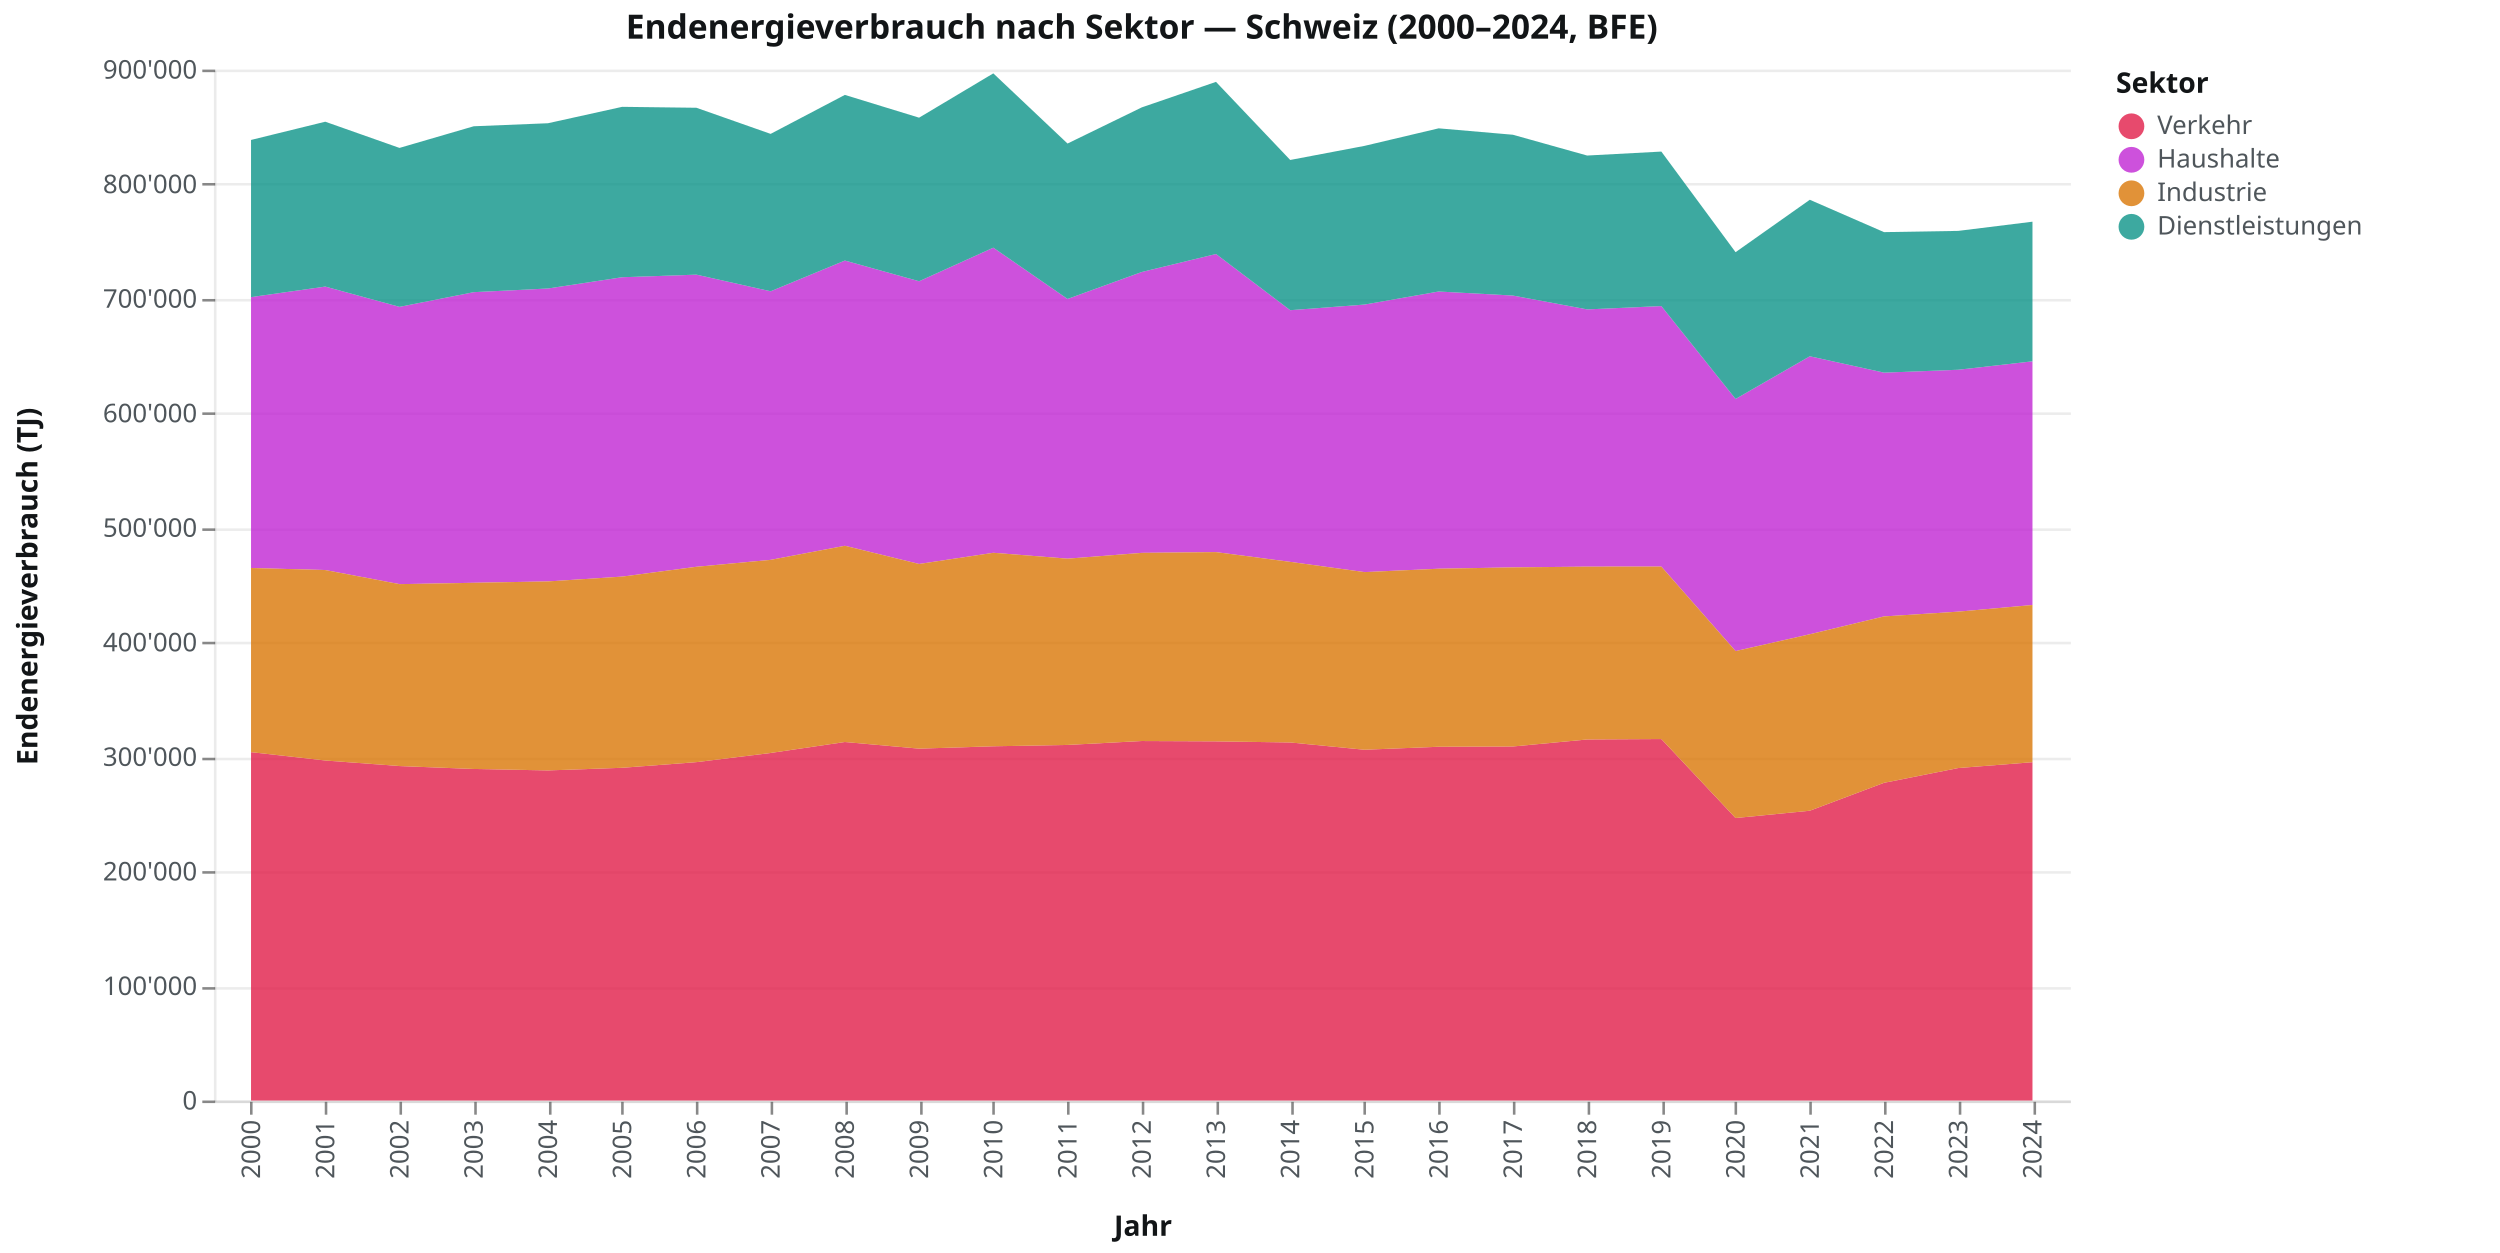
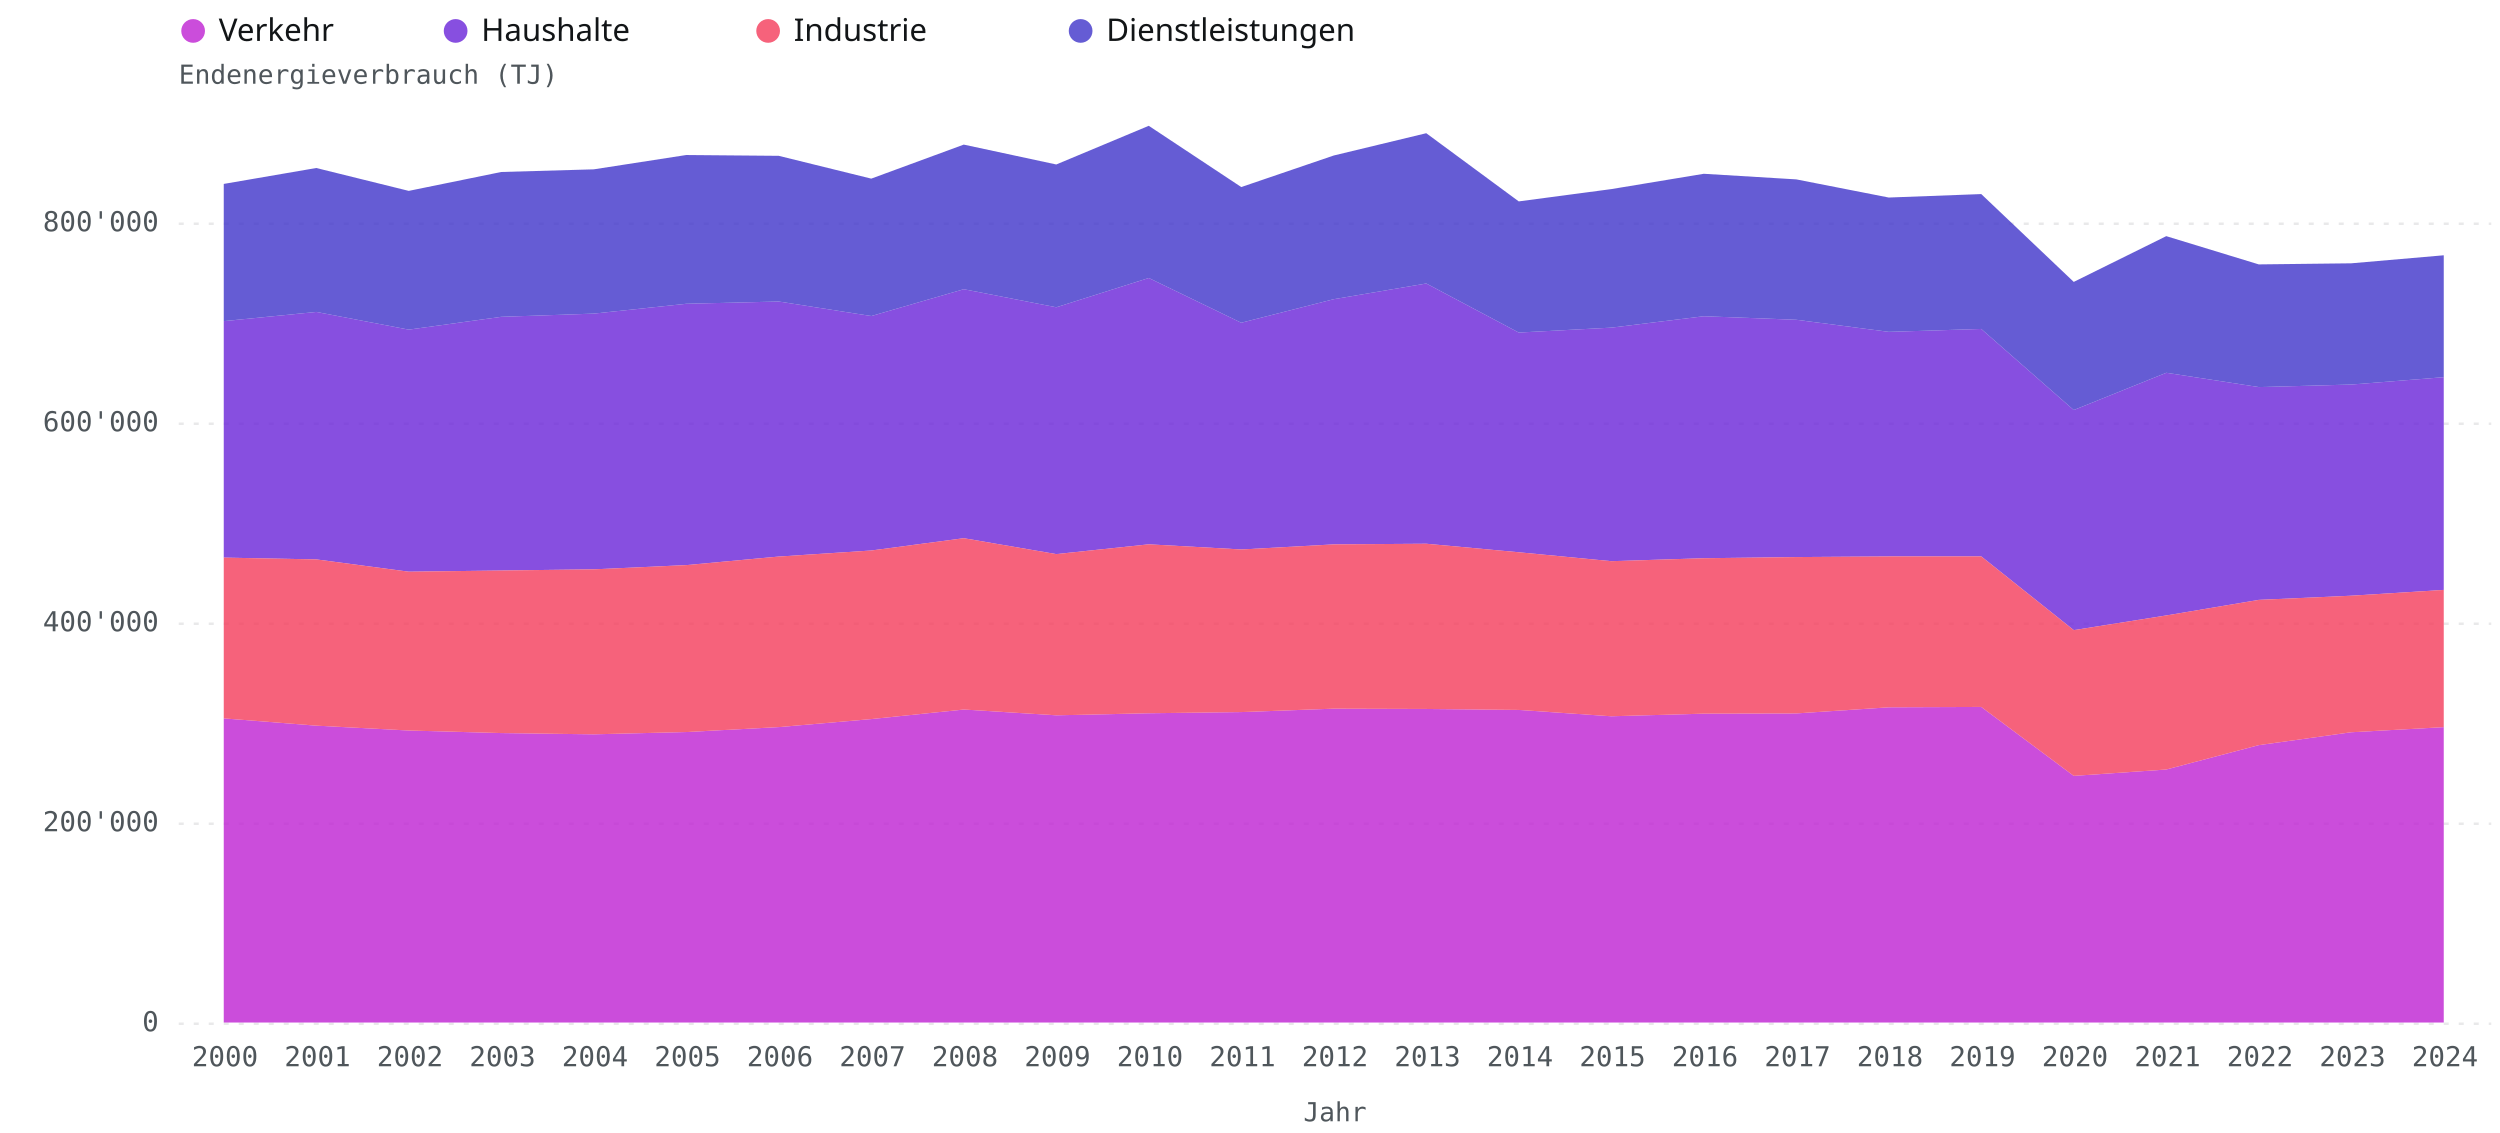
- <svg xmlns="http://www.w3.org/2000/svg" version="1.1" class="marks" width="970" height="486" viewBox="0 0 970 486">
-   <g fill="none" stroke-miterlimit="10" transform="translate(83,27)">
+ <svg xmlns="http://www.w3.org/2000/svg" version="1.1" class="marks" width="1000" height="453" viewBox="0 0 1000 453">
+   <g fill="none" stroke-miterlimit="10" transform="translate(71,49)">
    <g class="mark-group role-frame root" role="graphics-object" aria-roledescription="group mark container">
      <g transform="translate(0,0)">
-         <path class="background" aria-hidden="true" d="M0.5,0.5h720v400h-720Z" />
+         <path class="background" aria-hidden="true" d="M0,0h925v360h-925Z" />
        <g>
          <g class="mark-group role-axis" aria-hidden="true">
            <g transform="translate(0.5,0.5)">
              <path class="background" aria-hidden="true" d="M0,0h0v0h0Z" pointer-events="none" />
              <g>
                <g class="mark-rule role-axis-grid" pointer-events="none">
-                   <line transform="translate(0,400)" x2="720" y2="0" stroke="rgba(18,21,23,0.08)" stroke-width="1" opacity="1" />
-                   <line transform="translate(0,356)" x2="720" y2="0" stroke="rgba(18,21,23,0.08)" stroke-width="1" opacity="1" />
-                   <line transform="translate(0,311)" x2="720" y2="0" stroke="rgba(18,21,23,0.08)" stroke-width="1" opacity="1" />
-                   <line transform="translate(0,267)" x2="720" y2="0" stroke="rgba(18,21,23,0.08)" stroke-width="1" opacity="1" />
-                   <line transform="translate(0,222)" x2="720" y2="0" stroke="rgba(18,21,23,0.08)" stroke-width="1" opacity="1" />
-                   <line transform="translate(0,178)" x2="720" y2="0" stroke="rgba(18,21,23,0.08)" stroke-width="1" opacity="1" />
-                   <line transform="translate(0,133)" x2="720" y2="0" stroke="rgba(18,21,23,0.08)" stroke-width="1" opacity="1" />
-                   <line transform="translate(0,89)" x2="720" y2="0" stroke="rgba(18,21,23,0.08)" stroke-width="1" opacity="1" />
-                   <line transform="translate(0,44)" x2="720" y2="0" stroke="rgba(18,21,23,0.08)" stroke-width="1" opacity="1" />
-                   <line transform="translate(0,0)" x2="720" y2="0" stroke="rgba(18,21,23,0.08)" stroke-width="1" opacity="1" />
+                   <line transform="translate(0,360)" x2="925" y2="0" stroke="rgba(18,21,23,0.09)" stroke-width="1" stroke-dasharray="2,4" opacity="1" />
+                   <line transform="translate(0,280)" x2="925" y2="0" stroke="rgba(18,21,23,0.09)" stroke-width="1" stroke-dasharray="2,4" opacity="1" />
+                   <line transform="translate(0,200)" x2="925" y2="0" stroke="rgba(18,21,23,0.09)" stroke-width="1" stroke-dasharray="2,4" opacity="1" />
+                   <line transform="translate(0,120)" x2="925" y2="0" stroke="rgba(18,21,23,0.09)" stroke-width="1" stroke-dasharray="2,4" opacity="1" />
+                   <line transform="translate(0,40)" x2="925" y2="0" stroke="rgba(18,21,23,0.09)" stroke-width="1" stroke-dasharray="2,4" opacity="1" />
                </g>
              </g>
              <path class="foreground" aria-hidden="true" d="" pointer-events="none" display="none" />
            </g>
          </g>
          <g class="mark-group role-axis" role="graphics-symbol" aria-roledescription="axis" aria-label="X-axis titled 'Jahr' for a discrete scale with 25 values: 2000, 2001, 2002, 2003, 2004, ending with 2024">
-             <g transform="translate(0.5,400.5)">
+             <g transform="translate(0.5,360.5)">
              <path class="background" aria-hidden="true" d="M0,0h0v0h0Z" pointer-events="none" />
              <g>
-                 <g class="mark-rule role-axis-tick" pointer-events="none">
-                   <line transform="translate(14,0)" x2="0" y2="5" stroke="#888" stroke-width="1" opacity="1" />
-                   <line transform="translate(43,0)" x2="0" y2="5" stroke="#888" stroke-width="1" opacity="1" />
-                   <line transform="translate(72,0)" x2="0" y2="5" stroke="#888" stroke-width="1" opacity="1" />
-                   <line transform="translate(101,0)" x2="0" y2="5" stroke="#888" stroke-width="1" opacity="1" />
-                   <line transform="translate(130,0)" x2="0" y2="5" stroke="#888" stroke-width="1" opacity="1" />
-                   <line transform="translate(158,0)" x2="0" y2="5" stroke="#888" stroke-width="1" opacity="1" />
-                   <line transform="translate(187,0)" x2="0" y2="5" stroke="#888" stroke-width="1" opacity="1" />
-                   <line transform="translate(216,0)" x2="0" y2="5" stroke="#888" stroke-width="1" opacity="1" />
-                   <line transform="translate(245,0)" x2="0" y2="5" stroke="#888" stroke-width="1" opacity="1" />
-                   <line transform="translate(274,0)" x2="0" y2="5" stroke="#888" stroke-width="1" opacity="1" />
-                   <line transform="translate(302,0)" x2="0" y2="5" stroke="#888" stroke-width="1" opacity="1" />
-                   <line transform="translate(331,0)" x2="0" y2="5" stroke="#888" stroke-width="1" opacity="1" />
-                   <line transform="translate(360,0)" x2="0" y2="5" stroke="#888" stroke-width="1" opacity="1" />
-                   <line transform="translate(389,0)" x2="0" y2="5" stroke="#888" stroke-width="1" opacity="1" />
-                   <line transform="translate(418,0)" x2="0" y2="5" stroke="#888" stroke-width="1" opacity="1" />
-                   <line transform="translate(446,0)" x2="0" y2="5" stroke="#888" stroke-width="1" opacity="1" />
-                   <line transform="translate(475,0)" x2="0" y2="5" stroke="#888" stroke-width="1" opacity="1" />
-                   <line transform="translate(504,0)" x2="0" y2="5" stroke="#888" stroke-width="1" opacity="1" />
-                   <line transform="translate(533,0)" x2="0" y2="5" stroke="#888" stroke-width="1" opacity="1" />
-                   <line transform="translate(562,0)" x2="0" y2="5" stroke="#888" stroke-width="1" opacity="1" />
-                   <line transform="translate(590,0)" x2="0" y2="5" stroke="#888" stroke-width="1" opacity="1" />
-                   <line transform="translate(619,0)" x2="0" y2="5" stroke="#888" stroke-width="1" opacity="1" />
-                   <line transform="translate(648,0)" x2="0" y2="5" stroke="#888" stroke-width="1" opacity="1" />
-                   <line transform="translate(677,0)" x2="0" y2="5" stroke="#888" stroke-width="1" opacity="1" />
-                   <line transform="translate(706,0)" x2="0" y2="5" stroke="#888" stroke-width="1" opacity="1" />
-                 </g>
                <g class="mark-text role-axis-label" pointer-events="none">
-                   <text text-anchor="end" transform="translate(14.4,7) rotate(270) translate(0,3)" font-family="Switzer, system-ui, sans-serif" font-size="10px" fill="#4f565b" opacity="1">2000</text>
-                   <text text-anchor="end" transform="translate(43.2,7) rotate(270) translate(0,3)" font-family="Switzer, system-ui, sans-serif" font-size="10px" fill="#4f565b" opacity="1">2001</text>
-                   <text text-anchor="end" transform="translate(72,7) rotate(270) translate(0,3)" font-family="Switzer, system-ui, sans-serif" font-size="10px" fill="#4f565b" opacity="1">2002</text>
-                   <text text-anchor="end" transform="translate(100.8,7) rotate(270) translate(0,3)" font-family="Switzer, system-ui, sans-serif" font-size="10px" fill="#4f565b" opacity="1">2003</text>
-                   <text text-anchor="end" transform="translate(129.6,7) rotate(270) translate(0,3)" font-family="Switzer, system-ui, sans-serif" font-size="10px" fill="#4f565b" opacity="1">2004</text>
-                   <text text-anchor="end" transform="translate(158.4,7) rotate(270) translate(0,3)" font-family="Switzer, system-ui, sans-serif" font-size="10px" fill="#4f565b" opacity="1">2005</text>
-                   <text text-anchor="end" transform="translate(187.2,7) rotate(270) translate(0,3)" font-family="Switzer, system-ui, sans-serif" font-size="10px" fill="#4f565b" opacity="1">2006</text>
-                   <text text-anchor="end" transform="translate(216,7) rotate(270) translate(0,3)" font-family="Switzer, system-ui, sans-serif" font-size="10px" fill="#4f565b" opacity="1">2007</text>
-                   <text text-anchor="end" transform="translate(244.8,7) rotate(270) translate(0,3)" font-family="Switzer, system-ui, sans-serif" font-size="10px" fill="#4f565b" opacity="1">2008</text>
-                   <text text-anchor="end" transform="translate(273.6,7) rotate(270) translate(0,3)" font-family="Switzer, system-ui, sans-serif" font-size="10px" fill="#4f565b" opacity="1">2009</text>
-                   <text text-anchor="end" transform="translate(302.4,7) rotate(270) translate(0,3)" font-family="Switzer, system-ui, sans-serif" font-size="10px" fill="#4f565b" opacity="1">2010</text>
-                   <text text-anchor="end" transform="translate(331.2,7) rotate(270) translate(0,3)" font-family="Switzer, system-ui, sans-serif" font-size="10px" fill="#4f565b" opacity="1">2011</text>
-                   <text text-anchor="end" transform="translate(360,7) rotate(270) translate(0,3)" font-family="Switzer, system-ui, sans-serif" font-size="10px" fill="#4f565b" opacity="1">2012</text>
-                   <text text-anchor="end" transform="translate(388.8,7) rotate(270) translate(0,3)" font-family="Switzer, system-ui, sans-serif" font-size="10px" fill="#4f565b" opacity="1">2013</text>
-                   <text text-anchor="end" transform="translate(417.6,7) rotate(270) translate(0,3)" font-family="Switzer, system-ui, sans-serif" font-size="10px" fill="#4f565b" opacity="1">2014</text>
-                   <text text-anchor="end" transform="translate(446.4,7) rotate(270) translate(0,3)" font-family="Switzer, system-ui, sans-serif" font-size="10px" fill="#4f565b" opacity="1">2015</text>
-                   <text text-anchor="end" transform="translate(475.2,7) rotate(270) translate(0,3)" font-family="Switzer, system-ui, sans-serif" font-size="10px" fill="#4f565b" opacity="1">2016</text>
-                   <text text-anchor="end" transform="translate(504,7) rotate(270) translate(0,3)" font-family="Switzer, system-ui, sans-serif" font-size="10px" fill="#4f565b" opacity="1">2017</text>
-                   <text text-anchor="end" transform="translate(532.8,7) rotate(270) translate(0,3)" font-family="Switzer, system-ui, sans-serif" font-size="10px" fill="#4f565b" opacity="1">2018</text>
-                   <text text-anchor="end" transform="translate(561.6,7) rotate(270) translate(0,3)" font-family="Switzer, system-ui, sans-serif" font-size="10px" fill="#4f565b" opacity="1">2019</text>
-                   <text text-anchor="end" transform="translate(590.4,7) rotate(270) translate(0,3)" font-family="Switzer, system-ui, sans-serif" font-size="10px" fill="#4f565b" opacity="1">2020</text>
-                   <text text-anchor="end" transform="translate(619.2,7) rotate(270) translate(0,3)" font-family="Switzer, system-ui, sans-serif" font-size="10px" fill="#4f565b" opacity="1">2021</text>
-                   <text text-anchor="end" transform="translate(648,7) rotate(270) translate(0,3)" font-family="Switzer, system-ui, sans-serif" font-size="10px" fill="#4f565b" opacity="1">2022</text>
-                   <text text-anchor="end" transform="translate(676.8,7) rotate(270) translate(0,3)" font-family="Switzer, system-ui, sans-serif" font-size="10px" fill="#4f565b" opacity="1">2023</text>
-                   <text text-anchor="end" transform="translate(705.6,7) rotate(270) translate(0,3)" font-family="Switzer, system-ui, sans-serif" font-size="10px" fill="#4f565b" opacity="1">2024</text>
-                 </g>
-                 <g class="mark-rule role-axis-domain" pointer-events="none">
-                   <line transform="translate(0,0)" x2="720" y2="0" stroke="rgba(0,0,0,0.08)" stroke-width="1" opacity="1" />
+                   <text text-anchor="middle" transform="translate(18.5,17)" font-family="ui-monospace, &quot;SF Mono&quot;, &quot;JetBrains Mono&quot;, Menlo, Consolas, monospace" font-size="11px" fill="#4f565b" opacity="1">2000</text>
+                   <text text-anchor="middle" transform="translate(55.5,17)" font-family="ui-monospace, &quot;SF Mono&quot;, &quot;JetBrains Mono&quot;, Menlo, Consolas, monospace" font-size="11px" fill="#4f565b" opacity="1">2001</text>
+                   <text text-anchor="middle" transform="translate(92.5,17)" font-family="ui-monospace, &quot;SF Mono&quot;, &quot;JetBrains Mono&quot;, Menlo, Consolas, monospace" font-size="11px" fill="#4f565b" opacity="1">2002</text>
+                   <text text-anchor="middle" transform="translate(129.5,17)" font-family="ui-monospace, &quot;SF Mono&quot;, &quot;JetBrains Mono&quot;, Menlo, Consolas, monospace" font-size="11px" fill="#4f565b" opacity="1">2003</text>
+                   <text text-anchor="middle" transform="translate(166.5,17)" font-family="ui-monospace, &quot;SF Mono&quot;, &quot;JetBrains Mono&quot;, Menlo, Consolas, monospace" font-size="11px" fill="#4f565b" opacity="1">2004</text>
+                   <text text-anchor="middle" transform="translate(203.5,17)" font-family="ui-monospace, &quot;SF Mono&quot;, &quot;JetBrains Mono&quot;, Menlo, Consolas, monospace" font-size="11px" fill="#4f565b" opacity="1">2005</text>
+                   <text text-anchor="middle" transform="translate(240.5,17)" font-family="ui-monospace, &quot;SF Mono&quot;, &quot;JetBrains Mono&quot;, Menlo, Consolas, monospace" font-size="11px" fill="#4f565b" opacity="1">2006</text>
+                   <text text-anchor="middle" transform="translate(277.5,17)" font-family="ui-monospace, &quot;SF Mono&quot;, &quot;JetBrains Mono&quot;, Menlo, Consolas, monospace" font-size="11px" fill="#4f565b" opacity="1">2007</text>
+                   <text text-anchor="middle" transform="translate(314.5,17)" font-family="ui-monospace, &quot;SF Mono&quot;, &quot;JetBrains Mono&quot;, Menlo, Consolas, monospace" font-size="11px" fill="#4f565b" opacity="1">2008</text>
+                   <text text-anchor="middle" transform="translate(351.5,17)" font-family="ui-monospace, &quot;SF Mono&quot;, &quot;JetBrains Mono&quot;, Menlo, Consolas, monospace" font-size="11px" fill="#4f565b" opacity="1">2009</text>
+                   <text text-anchor="middle" transform="translate(388.5,17)" font-family="ui-monospace, &quot;SF Mono&quot;, &quot;JetBrains Mono&quot;, Menlo, Consolas, monospace" font-size="11px" fill="#4f565b" opacity="1">2010</text>
+                   <text text-anchor="middle" transform="translate(425.5,17)" font-family="ui-monospace, &quot;SF Mono&quot;, &quot;JetBrains Mono&quot;, Menlo, Consolas, monospace" font-size="11px" fill="#4f565b" opacity="1">2011</text>
+                   <text text-anchor="middle" transform="translate(462.5,17)" font-family="ui-monospace, &quot;SF Mono&quot;, &quot;JetBrains Mono&quot;, Menlo, Consolas, monospace" font-size="11px" fill="#4f565b" opacity="1">2012</text>
+                   <text text-anchor="middle" transform="translate(499.5,17)" font-family="ui-monospace, &quot;SF Mono&quot;, &quot;JetBrains Mono&quot;, Menlo, Consolas, monospace" font-size="11px" fill="#4f565b" opacity="1">2013</text>
+                   <text text-anchor="middle" transform="translate(536.5,17)" font-family="ui-monospace, &quot;SF Mono&quot;, &quot;JetBrains Mono&quot;, Menlo, Consolas, monospace" font-size="11px" fill="#4f565b" opacity="1">2014</text>
+                   <text text-anchor="middle" transform="translate(573.5,17)" font-family="ui-monospace, &quot;SF Mono&quot;, &quot;JetBrains Mono&quot;, Menlo, Consolas, monospace" font-size="11px" fill="#4f565b" opacity="1">2015</text>
+                   <text text-anchor="middle" transform="translate(610.5,17)" font-family="ui-monospace, &quot;SF Mono&quot;, &quot;JetBrains Mono&quot;, Menlo, Consolas, monospace" font-size="11px" fill="#4f565b" opacity="1">2016</text>
+                   <text text-anchor="middle" transform="translate(647.5,17)" font-family="ui-monospace, &quot;SF Mono&quot;, &quot;JetBrains Mono&quot;, Menlo, Consolas, monospace" font-size="11px" fill="#4f565b" opacity="1">2017</text>
+                   <text text-anchor="middle" transform="translate(684.5,17)" font-family="ui-monospace, &quot;SF Mono&quot;, &quot;JetBrains Mono&quot;, Menlo, Consolas, monospace" font-size="11px" fill="#4f565b" opacity="1">2018</text>
+                   <text text-anchor="middle" transform="translate(721.5,17)" font-family="ui-monospace, &quot;SF Mono&quot;, &quot;JetBrains Mono&quot;, Menlo, Consolas, monospace" font-size="11px" fill="#4f565b" opacity="1">2019</text>
+                   <text text-anchor="middle" transform="translate(758.5,17)" font-family="ui-monospace, &quot;SF Mono&quot;, &quot;JetBrains Mono&quot;, Menlo, Consolas, monospace" font-size="11px" fill="#4f565b" opacity="1">2020</text>
+                   <text text-anchor="middle" transform="translate(795.5,17)" font-family="ui-monospace, &quot;SF Mono&quot;, &quot;JetBrains Mono&quot;, Menlo, Consolas, monospace" font-size="11px" fill="#4f565b" opacity="1">2021</text>
+                   <text text-anchor="middle" transform="translate(832.5,17)" font-family="ui-monospace, &quot;SF Mono&quot;, &quot;JetBrains Mono&quot;, Menlo, Consolas, monospace" font-size="11px" fill="#4f565b" opacity="1">2022</text>
+                   <text text-anchor="middle" transform="translate(869.5,17)" font-family="ui-monospace, &quot;SF Mono&quot;, &quot;JetBrains Mono&quot;, Menlo, Consolas, monospace" font-size="11px" fill="#4f565b" opacity="1">2023</text>
+                   <text text-anchor="middle" transform="translate(906.5,17)" font-family="ui-monospace, &quot;SF Mono&quot;, &quot;JetBrains Mono&quot;, Menlo, Consolas, monospace" font-size="11px" fill="#4f565b" opacity="1">2024</text>
                </g>
                <g class="mark-text role-axis-title" pointer-events="none">
-                   <text text-anchor="middle" transform="translate(360,52)" font-family="Switzer, system-ui, sans-serif" font-size="11px" font-weight="bold" fill="#121517" opacity="1">Jahr</text>
+                   <text text-anchor="middle" transform="translate(462.5,39)" font-family="ui-monospace, &quot;SF Mono&quot;, &quot;JetBrains Mono&quot;, Menlo, Consolas, monospace" font-size="10.5px" font-weight="400" fill="#4f565b" opacity="1">Jahr</text>
                </g>
              </g>
              <path class="foreground" aria-hidden="true" d="" pointer-events="none" display="none" />
            </g>
          </g>
          <g class="mark-group role-axis" role="graphics-symbol" aria-roledescription="axis" aria-label="Y-axis titled 'Endenergieverbrauch (TJ)' for a linear scale with values from 0 to 900'000">
            <g transform="translate(0.5,0.5)">
              <path class="background" aria-hidden="true" d="M0,0h0v0h0Z" pointer-events="none" />
              <g>
-                 <g class="mark-rule role-axis-tick" pointer-events="none">
-                   <line transform="translate(0,400)" x2="-5" y2="0" stroke="#888" stroke-width="1" opacity="1" />
-                   <line transform="translate(0,356)" x2="-5" y2="0" stroke="#888" stroke-width="1" opacity="1" />
-                   <line transform="translate(0,311)" x2="-5" y2="0" stroke="#888" stroke-width="1" opacity="1" />
-                   <line transform="translate(0,267)" x2="-5" y2="0" stroke="#888" stroke-width="1" opacity="1" />
-                   <line transform="translate(0,222)" x2="-5" y2="0" stroke="#888" stroke-width="1" opacity="1" />
-                   <line transform="translate(0,178)" x2="-5" y2="0" stroke="#888" stroke-width="1" opacity="1" />
-                   <line transform="translate(0,133)" x2="-5" y2="0" stroke="#888" stroke-width="1" opacity="1" />
-                   <line transform="translate(0,89)" x2="-5" y2="0" stroke="#888" stroke-width="1" opacity="1" />
-                   <line transform="translate(0,44)" x2="-5" y2="0" stroke="#888" stroke-width="1" opacity="1" />
-                   <line transform="translate(0,0)" x2="-5" y2="0" stroke="#888" stroke-width="1" opacity="1" />
-                 </g>
                <g class="mark-text role-axis-label" pointer-events="none">
-                   <text text-anchor="end" transform="translate(-7,403)" font-family="Switzer, system-ui, sans-serif" font-size="10px" fill="#4f565b" opacity="1">0</text>
-                   <text text-anchor="end" transform="translate(-7,358.5556)" font-family="Switzer, system-ui, sans-serif" font-size="10px" fill="#4f565b" opacity="1">100'000</text>
-                   <text text-anchor="end" transform="translate(-7,314.1111)" font-family="Switzer, system-ui, sans-serif" font-size="10px" fill="#4f565b" opacity="1">200'000</text>
-                   <text text-anchor="end" transform="translate(-7,269.6667)" font-family="Switzer, system-ui, sans-serif" font-size="10px" fill="#4f565b" opacity="1">300'000</text>
-                   <text text-anchor="end" transform="translate(-7,225.2222)" font-family="Switzer, system-ui, sans-serif" font-size="10px" fill="#4f565b" opacity="1">400'000</text>
-                   <text text-anchor="end" transform="translate(-7,180.7778)" font-family="Switzer, system-ui, sans-serif" font-size="10px" fill="#4f565b" opacity="1">500'000</text>
-                   <text text-anchor="end" transform="translate(-7,136.3333)" font-family="Switzer, system-ui, sans-serif" font-size="10px" fill="#4f565b" opacity="1">600'000</text>
-                   <text text-anchor="end" transform="translate(-7,91.88889)" font-family="Switzer, system-ui, sans-serif" font-size="10px" fill="#4f565b" opacity="1">700'000</text>
-                   <text text-anchor="end" transform="translate(-7,47.44444)" font-family="Switzer, system-ui, sans-serif" font-size="10px" fill="#4f565b" opacity="1">800'000</text>
-                   <text text-anchor="end" transform="translate(-7,3)" font-family="Switzer, system-ui, sans-serif" font-size="10px" fill="#4f565b" opacity="1">900'000</text>
-                 </g>
-                 <g class="mark-rule role-axis-domain" pointer-events="none">
-                   <line transform="translate(0,400)" x2="0" y2="-400" stroke="rgba(0,0,0,0.08)" stroke-width="1" opacity="1" />
+                   <text text-anchor="end" transform="translate(-8,363)" font-family="ui-monospace, &quot;SF Mono&quot;, &quot;JetBrains Mono&quot;, Menlo, Consolas, monospace" font-size="11px" fill="#4f565b" opacity="1">0</text>
+                   <text text-anchor="end" transform="translate(-8,283)" font-family="ui-monospace, &quot;SF Mono&quot;, &quot;JetBrains Mono&quot;, Menlo, Consolas, monospace" font-size="11px" fill="#4f565b" opacity="1">200'000</text>
+                   <text text-anchor="end" transform="translate(-8,203)" font-family="ui-monospace, &quot;SF Mono&quot;, &quot;JetBrains Mono&quot;, Menlo, Consolas, monospace" font-size="11px" fill="#4f565b" opacity="1">400'000</text>
+                   <text text-anchor="end" transform="translate(-8,123)" font-family="ui-monospace, &quot;SF Mono&quot;, &quot;JetBrains Mono&quot;, Menlo, Consolas, monospace" font-size="11px" fill="#4f565b" opacity="1">600'000</text>
+                   <text text-anchor="end" transform="translate(-8,43)" font-family="ui-monospace, &quot;SF Mono&quot;, &quot;JetBrains Mono&quot;, Menlo, Consolas, monospace" font-size="11px" fill="#4f565b" opacity="1">800'000</text>
                </g>
                <g class="mark-text role-axis-title" pointer-events="none">
-                   <text text-anchor="middle" transform="translate(-67,200) rotate(-90) translate(0,-2)" font-family="Switzer, system-ui, sans-serif" font-size="11px" font-weight="bold" fill="#121517" opacity="1">Endenergieverbrauch (TJ)</text>
+                   <text text-anchor="start" transform="translate(0,-16)" font-family="ui-monospace, &quot;SF Mono&quot;, &quot;JetBrains Mono&quot;, Menlo, Consolas, monospace" font-size="10.5px" font-weight="400" fill="#4f565b" opacity="1">Endenergieverbrauch (TJ)</text>
                </g>
              </g>
              <path class="foreground" aria-hidden="true" d="" pointer-events="none" display="none" />
            </g>
          </g>
          <g class="mark-group role-scope pathgroup" role="graphics-object" aria-roledescription="group mark container">
            <g transform="translate(0,0)">
-               <path class="background" aria-hidden="true" d="M0,0h720v400h-720Z" />
+               <path class="background" aria-hidden="true" d="M0,0h925v360h-925Z" />
              <g>
                <g class="mark-area role-mark marks" role="graphics-object" aria-roledescription="area mark container">
-                   <path aria-label="Jahr: 2000; Endenergieverbrauch (TJ): 304120; Sektor: Verkehr" role="graphics-symbol" aria-roledescription="area mark" d="M14.4,264.836L43.2,268.071L72,270.227L100.8,271.36L129.6,271.92L158.4,270.902L187.2,268.707L216,265.147L244.8,260.898L273.6,263.471L302.4,262.556L331.2,262.031L360,260.516L388.8,260.649L417.6,261.076L446.4,263.898L475.2,262.733L504,262.631L532.8,259.916L561.6,259.747L590.4,290.391L619.2,287.556L648,276.724L676.8,271L705.6,268.729L705.6,400L676.8,400L648,400L619.2,400L590.4,400L561.6,400L532.8,400L504,400L475.2,400L446.4,400L417.6,400L388.8,400L360,400L331.2,400L302.4,400L273.6,400L244.8,400L216,400L187.2,400L158.4,400L129.6,400L100.8,400L72,400L43.2,400L14.4,400Z" fill="#e11d48" opacity="0.8" />
+                   <path aria-label="Jahr: 2000; Endenergieverbrauch (TJ): 304120; Sektor: Verkehr" role="graphics-symbol" aria-roledescription="area mark" d="M18.5,238.352L55.5,241.264L92.5,243.204L129.5,244.224L166.5,244.728L203.5,243.812L240.5,241.836L277.5,238.632L314.5,234.808L351.5,237.124L388.5,236.3L425.5,235.828L462.5,234.464L499.5,234.584L536.5,234.968L573.5,237.508L610.5,236.46L647.5,236.368L684.5,233.924L721.5,233.772L758.5,261.352L795.5,258.8L832.5,249.052L869.5,243.9L906.5,241.856L906.5,360L869.5,360L832.5,360L795.5,360L758.5,360L721.5,360L684.5,360L647.5,360L610.5,360L573.5,360L536.5,360L499.5,360L462.5,360L425.5,360L388.5,360L351.5,360L314.5,360L277.5,360L240.5,360L203.5,360L166.5,360L129.5,360L92.5,360L55.5,360L18.5,360Z" fill="#c026d3" opacity="0.82" />
                </g>
              </g>
              <path class="foreground" aria-hidden="true" d="" display="none" />
            </g>
            <g transform="translate(0,0)">
-               <path class="background" aria-hidden="true" d="M0,0h720v400h-720Z" />
+               <path class="background" aria-hidden="true" d="M0,0h925v360h-925Z" />
              <g>
                <g class="mark-area role-mark marks" role="graphics-object" aria-roledescription="area mark container">
-                   <path aria-label="Jahr: 2000; Endenergieverbrauch (TJ): 236490; Sektor: Haushalte" role="graphics-symbol" aria-roledescription="area mark" d="M14.4,88.276L43.2,84.191L72,92.058L100.8,86.36L129.6,84.933L158.4,80.56L187.2,79.56L216,86.018L244.8,74.093L273.6,82.124L302.4,69.102L331.2,88.996L360,78.524L388.8,71.547L417.6,93.356L446.4,91.173L475.2,86.107L504,87.676L532.8,93.044L561.6,91.756L590.4,127.791L619.2,111.236L648,117.587L676.8,116.462L705.6,113.191L705.6,207.733L676.8,210.316L648,212.169L619.2,219.089L590.4,225.613L561.6,192.84L532.8,192.858L504,193.147L475.2,193.662L446.4,194.969L417.6,191.009L388.8,187.218L360,187.507L331.2,189.764L302.4,187.48L273.6,191.822L244.8,184.76L216,190.222L187.2,192.916L158.4,196.716L129.6,198.587L100.8,199.12L72,199.64L43.2,194.178L14.4,193.382Z" fill="#c026d3" opacity="0.8" />
+                   <path aria-label="Jahr: 2000; Endenergieverbrauch (TJ): 236490; Sektor: Haushalte" role="graphics-symbol" aria-roledescription="area mark" d="M18.5,79.448L55.5,75.772L92.5,82.852L129.5,77.724L166.5,76.44L203.5,72.504L240.5,71.604L277.5,77.416L314.5,66.684L351.5,73.912L388.5,62.192L425.5,80.096L462.5,70.672L499.5,64.392L536.5,84.02L573.5,82.056L610.5,77.496L647.5,78.908L684.5,83.74L721.5,82.58L758.5,115.012L795.5,100.112L832.5,105.828L869.5,104.816L906.5,101.872L906.5,186.96L869.5,189.284L832.5,190.952L795.5,197.18L758.5,203.052L721.5,173.556L684.5,173.572L647.5,173.832L610.5,174.296L573.5,175.472L536.5,171.908L499.5,168.496L462.5,168.756L425.5,170.788L388.5,168.732L351.5,172.64L314.5,166.284L277.5,171.2L240.5,173.624L203.5,177.044L166.5,178.728L129.5,179.208L92.5,179.676L55.5,174.76L18.5,174.044Z" fill="#6d28d9" opacity="0.82" />
                </g>
              </g>
              <path class="foreground" aria-hidden="true" d="" display="none" />
            </g>
            <g transform="translate(0,0)">
-               <path class="background" aria-hidden="true" d="M0,0h720v400h-720Z" />
+               <path class="background" aria-hidden="true" d="M0,0h925v360h-925Z" />
              <g>
                <g class="mark-area role-mark marks" role="graphics-object" aria-roledescription="area mark container">
-                   <path aria-label="Jahr: 2000; Endenergieverbrauch (TJ): 160770; Sektor: Industrie" role="graphics-symbol" aria-roledescription="area mark" d="M14.4,193.382L43.2,194.178L72,199.64L100.8,199.12L129.6,198.587L158.4,196.716L187.2,192.916L216,190.222L244.8,184.76L273.6,191.822L302.4,187.48L331.2,189.764L360,187.507L388.8,187.218L417.6,191.009L446.4,194.969L475.2,193.662L504,193.147L532.8,192.858L561.6,192.84L590.4,225.613L619.2,219.089L648,212.169L676.8,210.316L705.6,207.733L705.6,268.729L676.8,271L648,276.724L619.2,287.556L590.4,290.391L561.6,259.747L532.8,259.916L504,262.631L475.2,262.733L446.4,263.898L417.6,261.076L388.8,260.649L360,260.516L331.2,262.031L302.4,262.556L273.6,263.471L244.8,260.898L216,265.147L187.2,268.707L158.4,270.902L129.6,271.92L100.8,271.36L72,270.227L43.2,268.071L14.4,264.836Z" fill="#d97706" opacity="0.8" />
+                   <path aria-label="Jahr: 2000; Endenergieverbrauch (TJ): 160770; Sektor: Industrie" role="graphics-symbol" aria-roledescription="area mark" d="M18.5,174.044L55.5,174.76L92.5,179.676L129.5,179.208L166.5,178.728L203.5,177.044L240.5,173.624L277.5,171.2L314.5,166.284L351.5,172.64L388.5,168.732L425.5,170.788L462.5,168.756L499.5,168.496L536.5,171.908L573.5,175.472L610.5,174.296L647.5,173.832L684.5,173.572L721.5,173.556L758.5,203.052L795.5,197.18L832.5,190.952L869.5,189.284L906.5,186.96L906.5,241.856L869.5,243.9L832.5,249.052L795.5,258.8L758.5,261.352L721.5,233.772L684.5,233.924L647.5,236.368L610.5,236.46L573.5,237.508L536.5,234.968L499.5,234.584L462.5,234.464L425.5,235.828L388.5,236.3L351.5,237.124L314.5,234.808L277.5,238.632L240.5,241.836L203.5,243.812L166.5,244.728L129.5,244.224L92.5,243.204L55.5,241.264L18.5,238.352Z" fill="#f43f5e" opacity="0.82" />
                </g>
              </g>
              <path class="foreground" aria-hidden="true" d="" display="none" />
            </g>
            <g transform="translate(0,0)">
-               <path class="background" aria-hidden="true" d="M0,0h720v400h-720Z" />
+               <path class="background" aria-hidden="true" d="M0,0h925v360h-925Z" />
              <g>
                <g class="mark-area role-mark marks" role="graphics-object" aria-roledescription="area mark container">
-                   <path aria-label="Jahr: 2000; Endenergieverbrauch (TJ): 137200; Sektor: Dienstleistungen" role="graphics-symbol" aria-roledescription="area mark" d="M14.4,27.298L43.2,20.222L72,30.391L100.8,21.991L129.6,20.818L158.4,14.449L187.2,14.813L216,24.947L244.8,9.822L273.6,18.658L302.4,1.467L331.2,28.693L360,14.667L388.8,4.76L417.6,35.067L446.4,29.604L475.2,22.791L504,25.28L532.8,33.347L561.6,31.809L590.4,70.844L619.2,50.511L648,63.067L676.8,62.582L705.6,59.013L705.6,113.191L676.8,116.462L648,117.587L619.2,111.236L590.4,127.791L561.6,91.756L532.8,93.044L504,87.676L475.2,86.107L446.4,91.173L417.6,93.356L388.8,71.547L360,78.524L331.2,88.996L302.4,69.102L273.6,82.124L244.8,74.093L216,86.018L187.2,79.56L158.4,80.56L129.6,84.933L100.8,86.36L72,92.058L43.2,84.191L14.4,88.276Z" fill="#0d9488" opacity="0.8" />
+                   <path aria-label="Jahr: 2000; Endenergieverbrauch (TJ): 137200; Sektor: Dienstleistungen" role="graphics-symbol" aria-roledescription="area mark" d="M18.5,24.568L55.5,18.2L92.5,27.352L129.5,19.792L166.5,18.736L203.5,13.004L240.5,13.332L277.5,22.452L314.5,8.84L351.5,16.792L388.5,1.32L425.5,25.824L462.5,13.2L499.5,4.284L536.5,31.56L573.5,26.644L610.5,20.512L647.5,22.752L684.5,30.012L721.5,28.628L758.5,63.76L795.5,45.46L832.5,56.76L869.5,56.324L906.5,53.112L906.5,101.872L869.5,104.816L832.5,105.828L795.5,100.112L758.5,115.012L721.5,82.58L684.5,83.74L647.5,78.908L610.5,77.496L573.5,82.056L536.5,84.02L499.5,64.392L462.5,70.672L425.5,80.096L388.5,62.192L351.5,73.912L314.5,66.684L277.5,77.416L240.5,71.604L203.5,72.504L166.5,76.44L129.5,77.724L92.5,82.852L55.5,75.772L18.5,79.448Z" fill="#4338ca" opacity="0.82" />
                </g>
              </g>
              <path class="foreground" aria-hidden="true" d="" display="none" />
            </g>
          </g>
-           <g class="mark-group role-legend" role="graphics-symbol" aria-roledescription="legend" aria-label="Symbol legend titled 'Sektor' for fill color with 4 values: Verkehr, Haushalte, Industrie, Dienstleistungen">
-             <g transform="translate(738,0)">
-               <path class="background" aria-hidden="true" d="M0,0h144v66h-144Z" pointer-events="none" />
+           <g class="mark-group role-legend" role="graphics-symbol" aria-roledescription="legend" aria-label="Symbol legend for fill color with 4 values: Verkehr, Haushalte, Industrie, Dienstleistungen">
+             <g transform="translate(0,-43)">
+               <path class="background" aria-hidden="true" d="M0,0h532v13h-532Z" pointer-events="none" />
              <g>
                <g class="mark-group role-legend-entry">
-                   <g transform="translate(0,16)">
+                   <g transform="translate(0,0)">
                    <path class="background" aria-hidden="true" d="M0,0h0v0h0Z" pointer-events="none" />
                    <g>
                      <g class="mark-group role-scope" role="graphics-object" aria-roledescription="group mark container">
-                         <g transform="translate(0,0)">
-                           <path class="background" aria-hidden="true" d="M0,0h144v11h-144Z" pointer-events="none" opacity="1" />
+                         <g transform="translate(0,0.125)">
+                           <path class="background" aria-hidden="true" d="M0,0h86.5v12.75h-86.5Z" pointer-events="none" opacity="1" />
                          <g>
                            <g class="mark-symbol role-legend-symbol" pointer-events="none">
-                               <path transform="translate(6,6)" d="M5,0A5,5,0,1,1,-5,0A5,5,0,1,1,5,0" fill="#e11d48" stroke-width="1.5" opacity="0.8" />
+                               <path transform="translate(6.25,6.25)" d="M4.743,0A4.743,4.743,0,1,1,-4.743,0A4.743,4.743,0,1,1,4.743,0" fill="#c026d3" stroke-width="0" opacity="0.82" />
                            </g>
                            <g class="mark-text role-legend-label" pointer-events="none">
-                               <text text-anchor="start" transform="translate(16,9)" font-family="Switzer, system-ui, sans-serif" font-size="10px" fill="#4f565b" opacity="1">Verkehr</text>
+                               <text text-anchor="start" transform="translate(16.5,10.25)" font-family="&quot;Mozilla Headline&quot;, system-ui, sans-serif" font-size="12.5px" fill="#121517" opacity="1">Verkehr</text>
                            </g>
                          </g>
                          <path class="foreground" aria-hidden="true" d="" pointer-events="none" display="none" />
                        </g>
-                         <g transform="translate(0,13)">
-                           <path class="background" aria-hidden="true" d="M0,0h144v11h-144Z" pointer-events="none" opacity="1" />
+                         <g transform="translate(105,0.125)">
+                           <path class="background" aria-hidden="true" d="M0,0h106.5v12.75h-106.5Z" pointer-events="none" opacity="1" />
                          <g>
                            <g class="mark-symbol role-legend-symbol" pointer-events="none">
-                               <path transform="translate(6,6)" d="M5,0A5,5,0,1,1,-5,0A5,5,0,1,1,5,0" fill="#c026d3" stroke-width="1.5" opacity="0.8" />
+                               <path transform="translate(6.25,6.25)" d="M4.743,0A4.743,4.743,0,1,1,-4.743,0A4.743,4.743,0,1,1,4.743,0" fill="#6d28d9" stroke-width="0" opacity="0.82" />
                            </g>
                            <g class="mark-text role-legend-label" pointer-events="none">
-                               <text text-anchor="start" transform="translate(16,9)" font-family="Switzer, system-ui, sans-serif" font-size="10px" fill="#4f565b" opacity="1">Haushalte</text>
+                               <text text-anchor="start" transform="translate(16.5,10.25)" font-family="&quot;Mozilla Headline&quot;, system-ui, sans-serif" font-size="12.5px" fill="#121517" opacity="1">Haushalte</text>
                            </g>
                          </g>
                          <path class="foreground" aria-hidden="true" d="" pointer-events="none" display="none" />
                        </g>
-                         <g transform="translate(0,26)">
-                           <path class="background" aria-hidden="true" d="M0,0h144v11h-144Z" pointer-events="none" opacity="1" />
+                         <g transform="translate(230,0.125)">
+                           <path class="background" aria-hidden="true" d="M0,0h106.5v12.75h-106.5Z" pointer-events="none" opacity="1" />
                          <g>
                            <g class="mark-symbol role-legend-symbol" pointer-events="none">
-                               <path transform="translate(6,6)" d="M5,0A5,5,0,1,1,-5,0A5,5,0,1,1,5,0" fill="#d97706" stroke-width="1.5" opacity="0.8" />
+                               <path transform="translate(6.25,6.25)" d="M4.743,0A4.743,4.743,0,1,1,-4.743,0A4.743,4.743,0,1,1,4.743,0" fill="#f43f5e" stroke-width="0" opacity="0.82" />
                            </g>
                            <g class="mark-text role-legend-label" pointer-events="none">
-                               <text text-anchor="start" transform="translate(16,9)" font-family="Switzer, system-ui, sans-serif" font-size="10px" fill="#4f565b" opacity="1">Industrie</text>
+                               <text text-anchor="start" transform="translate(16.5,10.25)" font-family="&quot;Mozilla Headline&quot;, system-ui, sans-serif" font-size="12.5px" fill="#121517" opacity="1">Industrie</text>
                            </g>
                          </g>
                          <path class="foreground" aria-hidden="true" d="" pointer-events="none" display="none" />
                        </g>
-                         <g transform="translate(0,39)">
-                           <path class="background" aria-hidden="true" d="M0,0h144v11h-144Z" pointer-events="none" opacity="1" />
+                         <g transform="translate(355,0.125)">
+                           <path class="background" aria-hidden="true" d="M0,0h176.5v12.75h-176.5Z" pointer-events="none" opacity="1" />
                          <g>
                            <g class="mark-symbol role-legend-symbol" pointer-events="none">
-                               <path transform="translate(6,6)" d="M5,0A5,5,0,1,1,-5,0A5,5,0,1,1,5,0" fill="#0d9488" stroke-width="1.5" opacity="0.8" />
+                               <path transform="translate(6.25,6.25)" d="M4.743,0A4.743,4.743,0,1,1,-4.743,0A4.743,4.743,0,1,1,4.743,0" fill="#4338ca" stroke-width="0" opacity="0.82" />
                            </g>
                            <g class="mark-text role-legend-label" pointer-events="none">
-                               <text text-anchor="start" transform="translate(16,9)" font-family="Switzer, system-ui, sans-serif" font-size="10px" fill="#4f565b" opacity="1">Dienstleistungen</text>
+                               <text text-anchor="start" transform="translate(16.5,10.25)" font-family="&quot;Mozilla Headline&quot;, system-ui, sans-serif" font-size="12.5px" fill="#121517" opacity="1">Dienstleistungen</text>
                            </g>
                          </g>
                          <path class="foreground" aria-hidden="true" d="" pointer-events="none" display="none" />
                        </g>
                      </g>
                    </g>
                    <path class="foreground" aria-hidden="true" d="" pointer-events="none" display="none" />
                  </g>
-                 </g>
-                 <g class="mark-text role-legend-title" pointer-events="none">
-                   <text text-anchor="start" transform="translate(0,9)" font-family="Switzer, system-ui, sans-serif" font-size="11px" font-weight="bold" fill="#121517" opacity="1">Sektor</text>
-                 </g>
-               </g>
-               <path class="foreground" aria-hidden="true" d="" pointer-events="none" display="none" />
-             </g>
-           </g>
-           <g class="mark-group role-title">
-             <g transform="translate(360,-22)">
-               <path class="background" aria-hidden="true" d="M0,0h0v0h0Z" pointer-events="none" />
-               <g>
-                 <g class="mark-text role-title-text" role="graphics-symbol" aria-roledescription="title" aria-label="Title text 'Endenergieverbrauch nach Sektor — Schweiz (2000–2024, BFE)'" pointer-events="none">
-                   <text text-anchor="middle" transform="translate(0,10)" font-family="Switzer, system-ui, sans-serif" font-size="13px" font-weight="bold" fill="#121517" opacity="1">Endenergieverbrauch nach Sektor — Schweiz (2000–2024, BFE)</text>
                </g>
              </g>
              <path class="foreground" aria-hidden="true" d="" pointer-events="none" display="none" />
            </g>
          </g>
        </g>
        <path class="foreground" aria-hidden="true" d="" display="none" />
      </g>
    </g>
  </g>
</svg>
